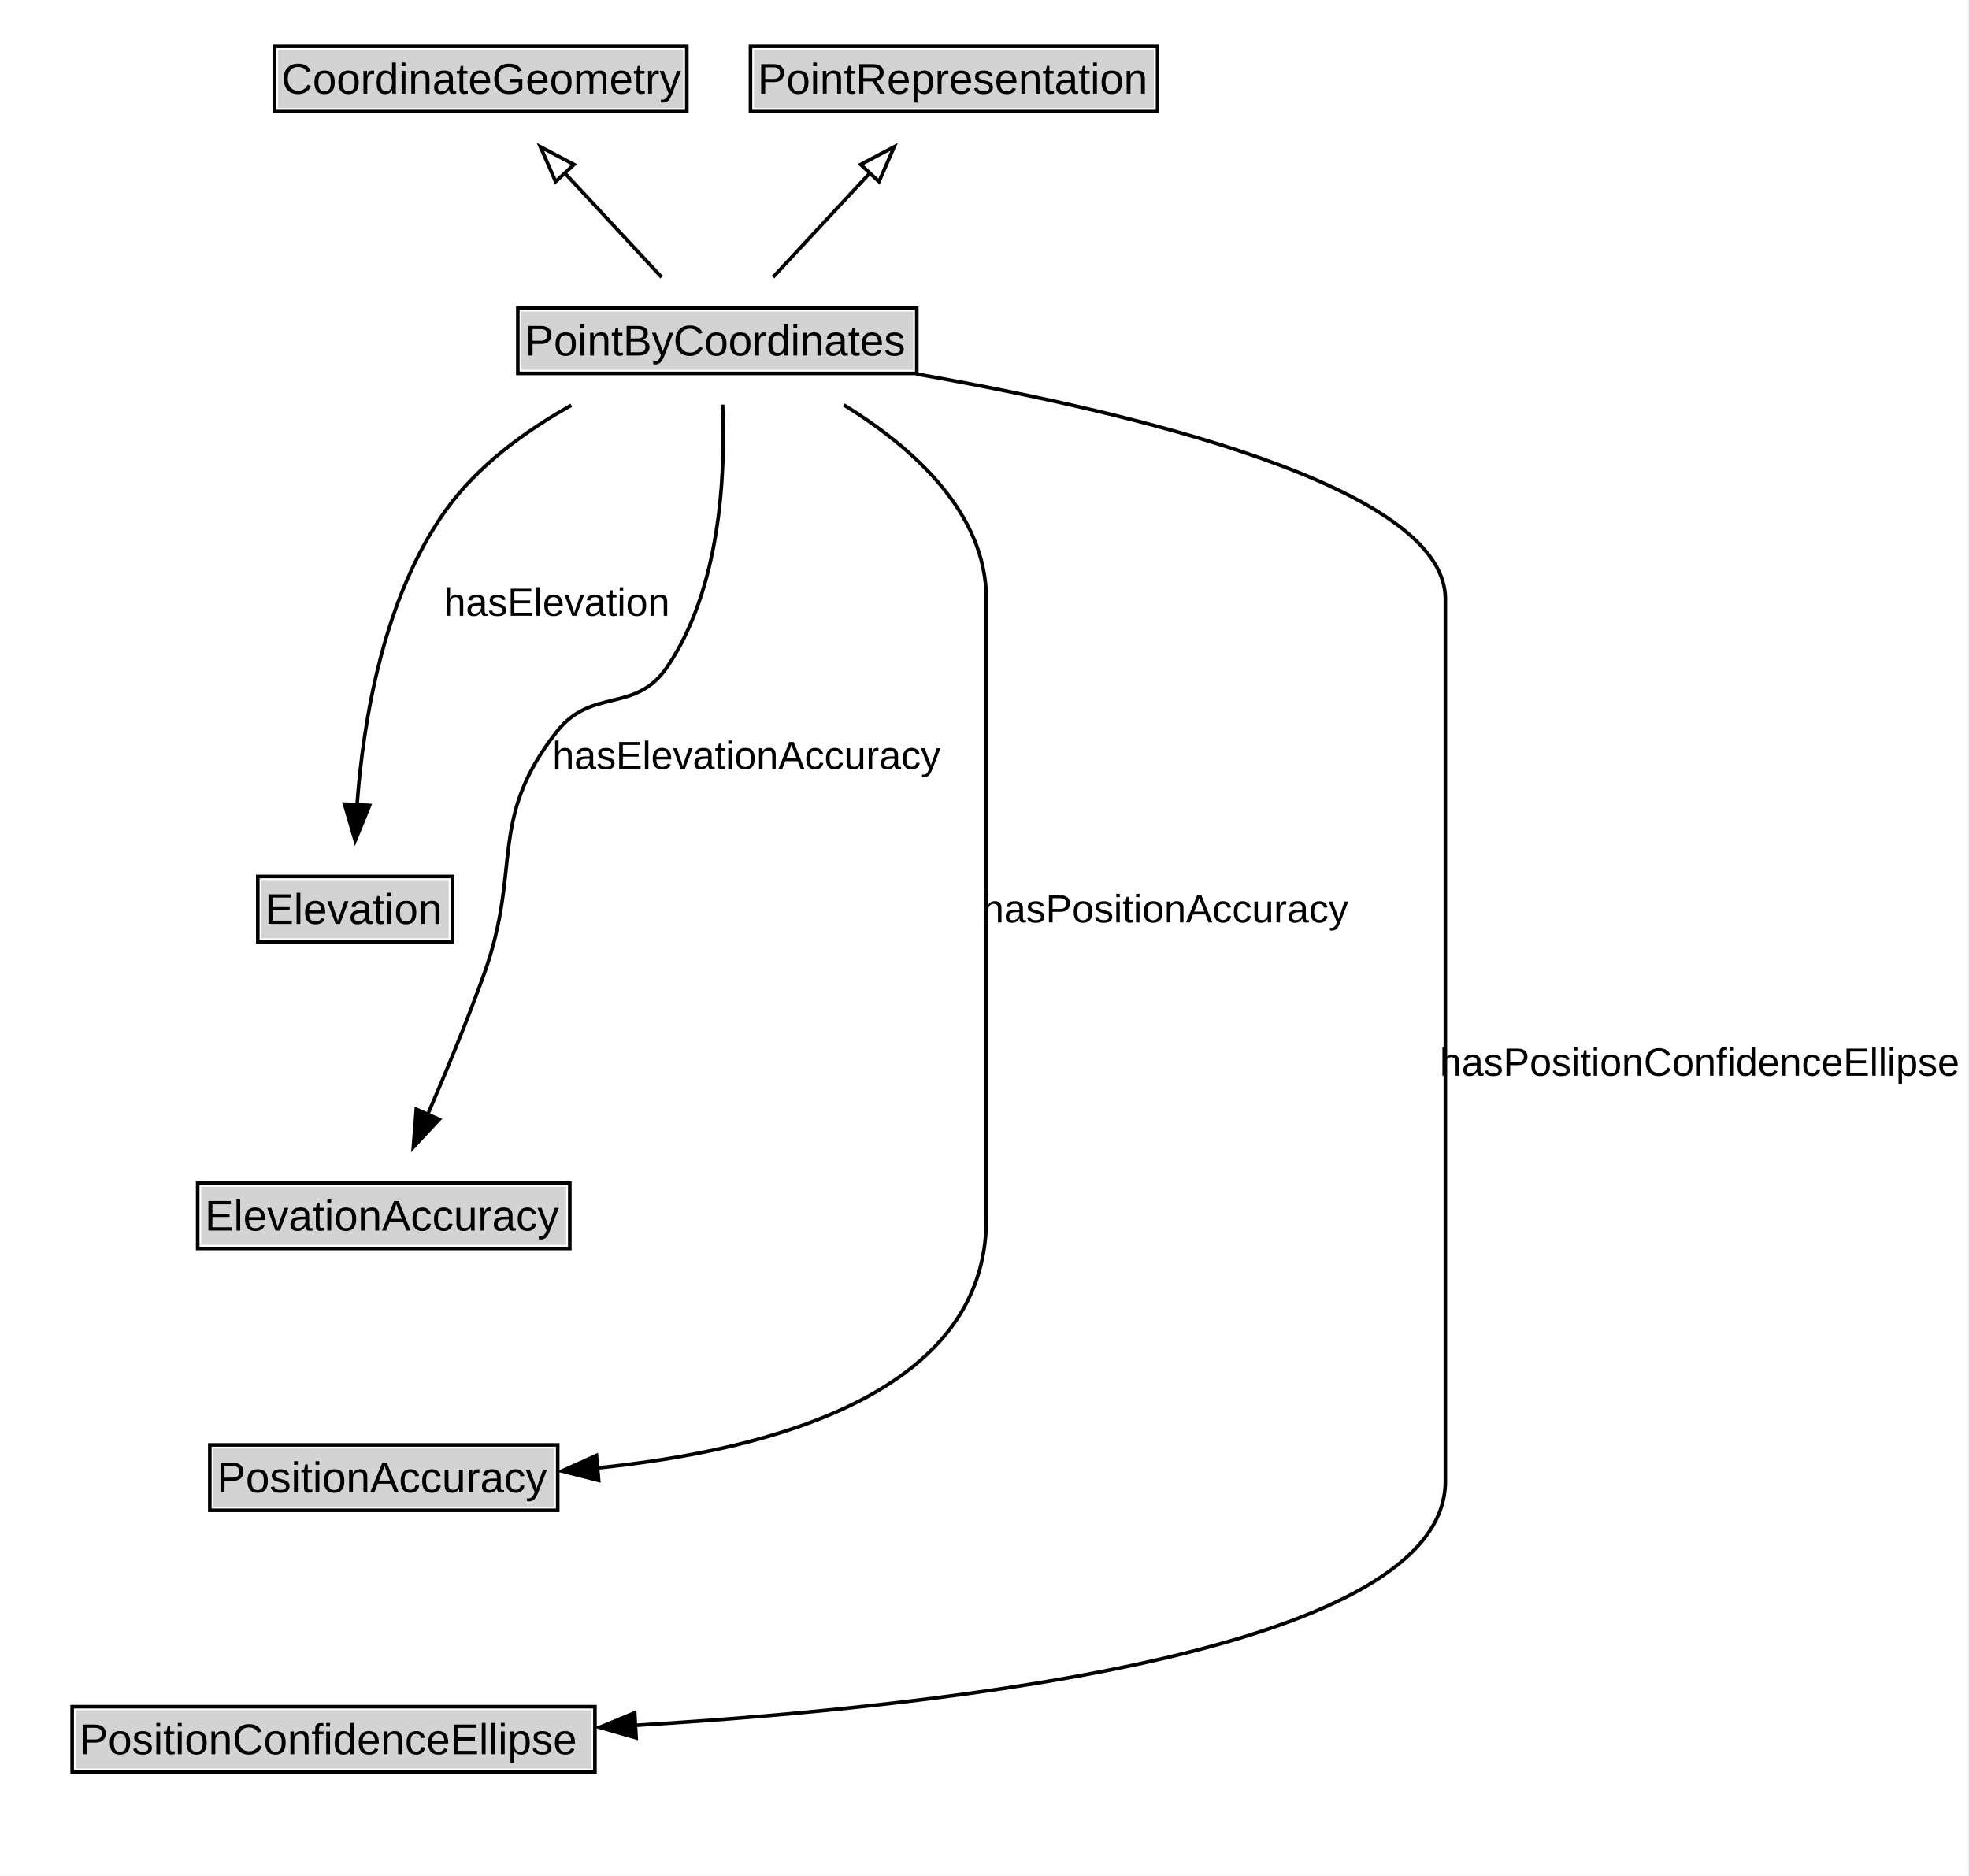
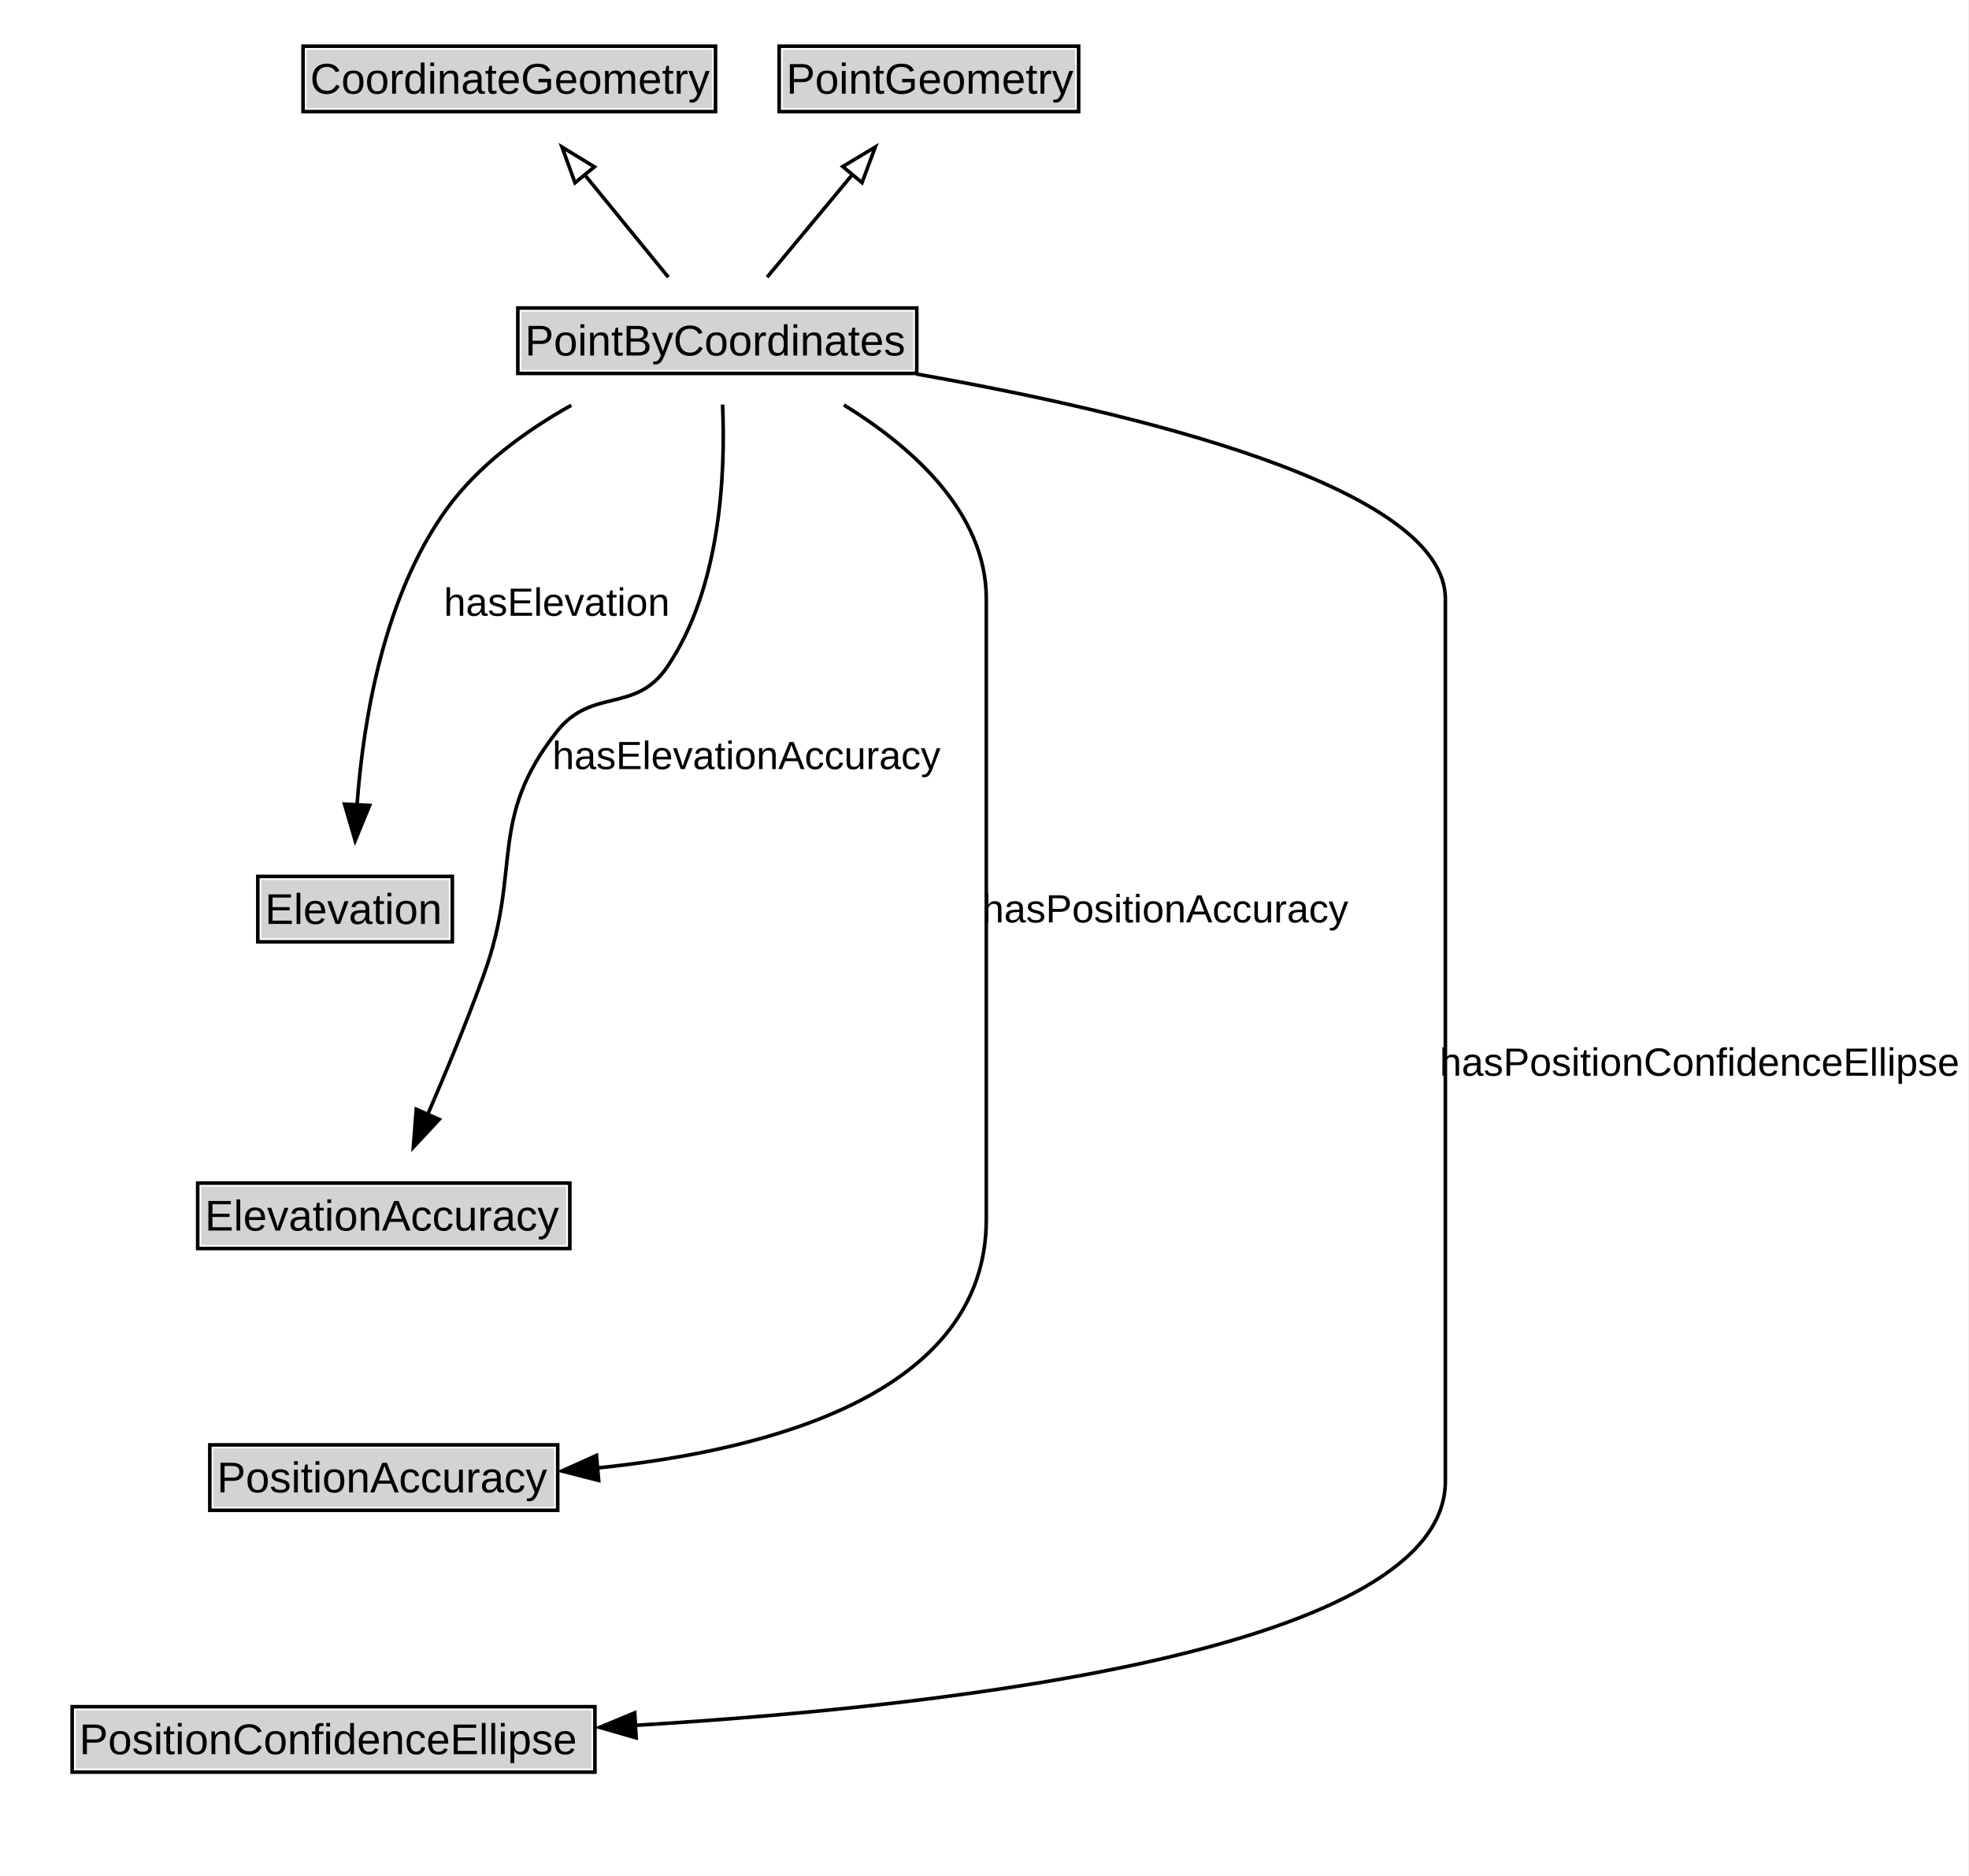
<svg xmlns="http://www.w3.org/2000/svg" xmlns:xlink="http://www.w3.org/1999/xlink" width="549pt" height="523pt" viewBox="0.00 0.00 549.00 523.00">
  <g id="graph0" class="graph" transform="scale(1 1) rotate(0) translate(4 519)">
    <polygon fill="white" stroke="none" points="-4,4 -4,-519 544.75,-519 544.75,4 -4,4" />
    <g id="clust3" class="cluster">
</g>
    <g id="node1" class="node">
      <g id="a_node1">
        <a xlink:href="../CoordinateGeometry" xlink:title="&lt;TABLE&gt;">
-           <polygon fill="lightgray" stroke="none" points="73.5,-488.88 73.5,-505.12 186.5,-505.12 186.5,-488.88 73.5,-488.88" />
-           <text xml:space="preserve" text-anchor="start" x="74.5" y="-492.88" font-family="Arial" font-size="12.00">CoordinateGeometry</text>
-           <polygon fill="none" stroke="black" points="72.5,-487.88 72.5,-506.12 187.5,-506.12 187.5,-487.88 72.5,-487.88" />
+           <polygon fill="lightgray" stroke="none" points="81.5,-488.88 81.5,-505.12 194.5,-505.12 194.5,-488.88 81.5,-488.88" />
+           <text xml:space="preserve" text-anchor="start" x="82.5" y="-492.88" font-family="Arial" font-size="12.00">CoordinateGeometry</text>
+           <polygon fill="none" stroke="black" points="80.5,-487.88 80.5,-506.12 195.5,-506.12 195.5,-487.88 80.5,-487.88" />
        </a>
      </g>
    </g>
    <g id="node2" class="node">
      <g id="a_node2">
-         <a xlink:href="../PointRepresentation" xlink:title="&lt;TABLE&gt;">
-           <polygon fill="lightgray" stroke="none" points="206.25,-488.88 206.25,-505.12 317.75,-505.12 317.75,-488.88 206.25,-488.88" />
-           <text xml:space="preserve" text-anchor="start" x="207.25" y="-492.88" font-family="Arial" font-size="12.00">PointRepresentation</text>
-           <polygon fill="none" stroke="black" points="205.25,-487.88 205.25,-506.12 318.75,-506.12 318.75,-487.88 205.25,-487.88" />
+         <a xlink:href="../PointGeometry" xlink:title="&lt;TABLE&gt;">
+           <polygon fill="lightgray" stroke="none" points="214.25,-488.88 214.25,-505.12 295.75,-505.12 295.75,-488.88 214.25,-488.88" />
+           <text xml:space="preserve" text-anchor="start" x="215.25" y="-492.88" font-family="Arial" font-size="12.00">PointGeometry</text>
+           <polygon fill="none" stroke="black" points="213.25,-487.88 213.25,-506.12 296.75,-506.12 296.75,-487.88 213.25,-487.88" />
        </a>
      </g>
    </g>
    <g id="node3" class="node">
      <g id="a_node3">
        <a xlink:href="../PointByCoordinates" xlink:title="&lt;TABLE&gt;">
          <polygon fill="lightgray" stroke="none" points="141.38,-415.88 141.38,-432.12 250.62,-432.12 250.62,-415.88 141.38,-415.88" />
          <text xml:space="preserve" text-anchor="start" x="142.38" y="-419.88" font-family="Arial" font-size="12.00">PointByCoordinates</text>
          <polygon fill="none" stroke="black" points="140.38,-414.88 140.38,-433.12 251.62,-433.12 251.62,-414.88 140.38,-414.88" />
        </a>
      </g>
    </g>
    <g id="edge1" class="edge">
-       <path fill="none" stroke="black" d="M180.47,-441.71C172.35,-450.44 162.25,-461.31 153.22,-471.02" />
-       <polygon fill="none" stroke="black" points="150.92,-468.36 146.67,-478.07 156.04,-473.12 150.92,-468.36" />
+       <path fill="none" stroke="black" d="M182.35,-441.71C175.36,-450.26 166.7,-460.87 158.89,-470.43" />
+       <polygon fill="none" stroke="black" points="156.32,-468.04 152.7,-478 161.74,-472.47 156.32,-468.04" />
    </g>
    <g id="edge2" class="edge">
-       <path fill="none" stroke="black" d="M211.53,-441.71C219.65,-450.44 229.75,-461.31 238.78,-471.02" />
-       <polygon fill="none" stroke="black" points="235.96,-473.12 245.33,-478.07 241.08,-468.36 235.96,-473.12" />
+       <path fill="none" stroke="black" d="M209.88,-441.71C216.99,-450.26 225.81,-460.87 233.75,-470.43" />
+       <polygon fill="none" stroke="black" points="230.97,-472.56 240.05,-478.01 236.35,-468.08 230.97,-472.56" />
    </g>
    <g id="node5" class="node">
      <g id="a_node5">
        <a xlink:href="../Elevation" xlink:title="&lt;TABLE&gt;">
          <polygon fill="lightgray" stroke="none" points="68.88,-257.38 68.88,-273.62 121.12,-273.62 121.12,-257.38 68.88,-257.38" />
          <text xml:space="preserve" text-anchor="start" x="69.88" y="-261.38" font-family="Arial" font-size="12.00">Elevation</text>
          <polygon fill="none" stroke="black" points="67.88,-256.38 67.88,-274.62 122.12,-274.62 122.12,-256.38 67.88,-256.38" />
        </a>
      </g>
    </g>
    <g id="edge10" class="edge">
      <path fill="none" stroke="black" d="M155.28,-406C142.43,-398.8 129.3,-389.2 120.5,-377 103.03,-352.8 97.31,-318.52 95.55,-294.58" />
      <polygon fill="black" stroke="black" points="99.05,-294.42 95.03,-284.62 92.06,-294.79 99.05,-294.42" />
      <text xml:space="preserve" text-anchor="middle" x="151.25" y="-347.3" font-family="Arial" font-size="11.00">hasElevation</text>
    </g>
    <g id="node6" class="node">
      <g id="a_node6">
        <a xlink:href="../ElevationAccuracy" xlink:title="&lt;TABLE&gt;">
          <polygon fill="lightgray" stroke="none" points="52.12,-171.88 52.12,-188.12 153.88,-188.12 153.88,-171.88 52.12,-171.88" />
          <text xml:space="preserve" text-anchor="start" x="53.12" y="-175.88" font-family="Arial" font-size="12.00">ElevationAccuracy</text>
          <polygon fill="none" stroke="black" points="51.12,-170.88 51.12,-189.12 154.88,-189.12 154.88,-170.88 51.12,-170.88" />
        </a>
      </g>
    </g>
    <g id="edge11" class="edge">
      <path fill="none" stroke="black" d="M197.47,-406.19C198.31,-386.86 196.95,-354.96 182,-333 173.09,-319.91 161.04,-327.45 151.25,-315 131.89,-290.38 141.59,-276.98 131,-247.5 126.26,-234.32 120.33,-219.97 115.14,-207.99" />
      <polygon fill="black" stroke="black" points="118.47,-206.88 111.25,-199.13 112.07,-209.7 118.47,-206.88" />
      <text xml:space="preserve" text-anchor="middle" x="204.12" y="-304.55" font-family="Arial" font-size="11.00">hasElevationAccuracy</text>
    </g>
    <g id="node7" class="node">
      <g id="a_node7">
        <a xlink:href="../PositionAccuracy" xlink:title="&lt;TABLE&gt;">
          <polygon fill="lightgray" stroke="none" points="55.5,-98.88 55.5,-115.12 150.5,-115.12 150.5,-98.88 55.5,-98.88" />
          <text xml:space="preserve" text-anchor="start" x="56.5" y="-102.88" font-family="Arial" font-size="12.00">PositionAccuracy</text>
          <polygon fill="none" stroke="black" points="54.5,-97.88 54.5,-116.12 151.5,-116.12 151.5,-97.88 54.5,-97.88" />
        </a>
      </g>
    </g>
    <g id="edge8" class="edge">
      <path fill="none" stroke="black" d="M231.3,-406.09C250.76,-394.08 271,-375.85 271,-352 271,-352 271,-352 271,-179 271,-130.48 210.82,-114.61 162.5,-109.68" />
      <polygon fill="black" stroke="black" points="162.92,-106.21 152.65,-108.83 162.31,-113.18 162.92,-106.21" />
      <text xml:space="preserve" text-anchor="middle" x="320.88" y="-261.8" font-family="Arial" font-size="11.00">hasPositionAccuracy</text>
    </g>
    <g id="node8" class="node">
      <g id="a_node8">
        <a xlink:href="../PositionConfidenceEllipse" xlink:title="&lt;TABLE&gt;">
          <polygon fill="lightgray" stroke="none" points="17.12,-25.88 17.12,-42.12 160.88,-42.12 160.88,-25.88 17.12,-25.88" />
          <text xml:space="preserve" text-anchor="start" x="18.12" y="-29.88" font-family="Arial" font-size="12.00">PositionConfidenceEllipse</text>
          <polygon fill="none" stroke="black" points="16.12,-24.88 16.12,-43.12 161.88,-43.12 161.88,-24.88 16.12,-24.88" />
        </a>
      </g>
    </g>
    <g id="edge9" class="edge">
      <path fill="none" stroke="black" d="M251.47,-414.72C311.58,-404.14 399,-383.36 399,-352 399,-352 399,-352 399,-106 399,-59.49 264.74,-43.45 172.93,-37.91" />
      <polygon fill="black" stroke="black" points="173.37,-34.43 163.19,-37.36 172.98,-41.42 173.37,-34.43" />
      <text xml:space="preserve" text-anchor="middle" x="469.88" y="-219.05" font-family="Arial" font-size="11.00">hasPositionConfidenceEllipse</text>
    </g>
  </g>
</svg>
